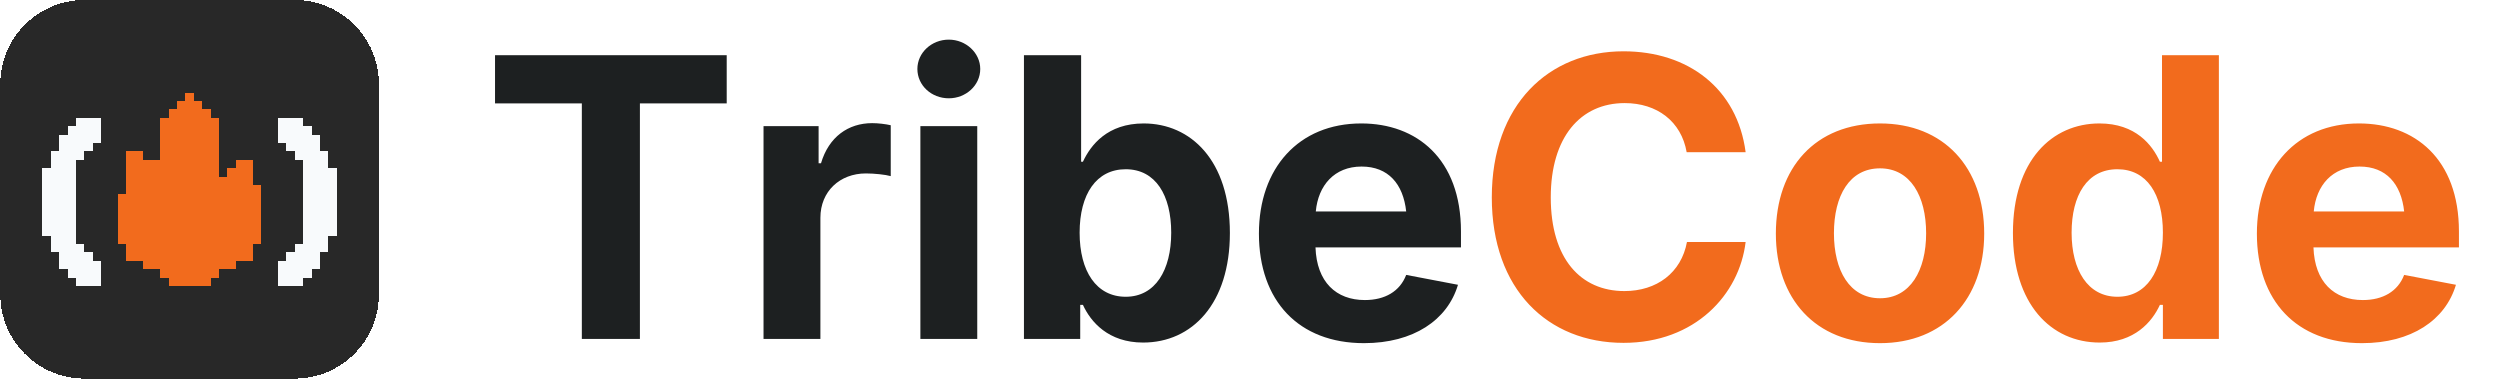
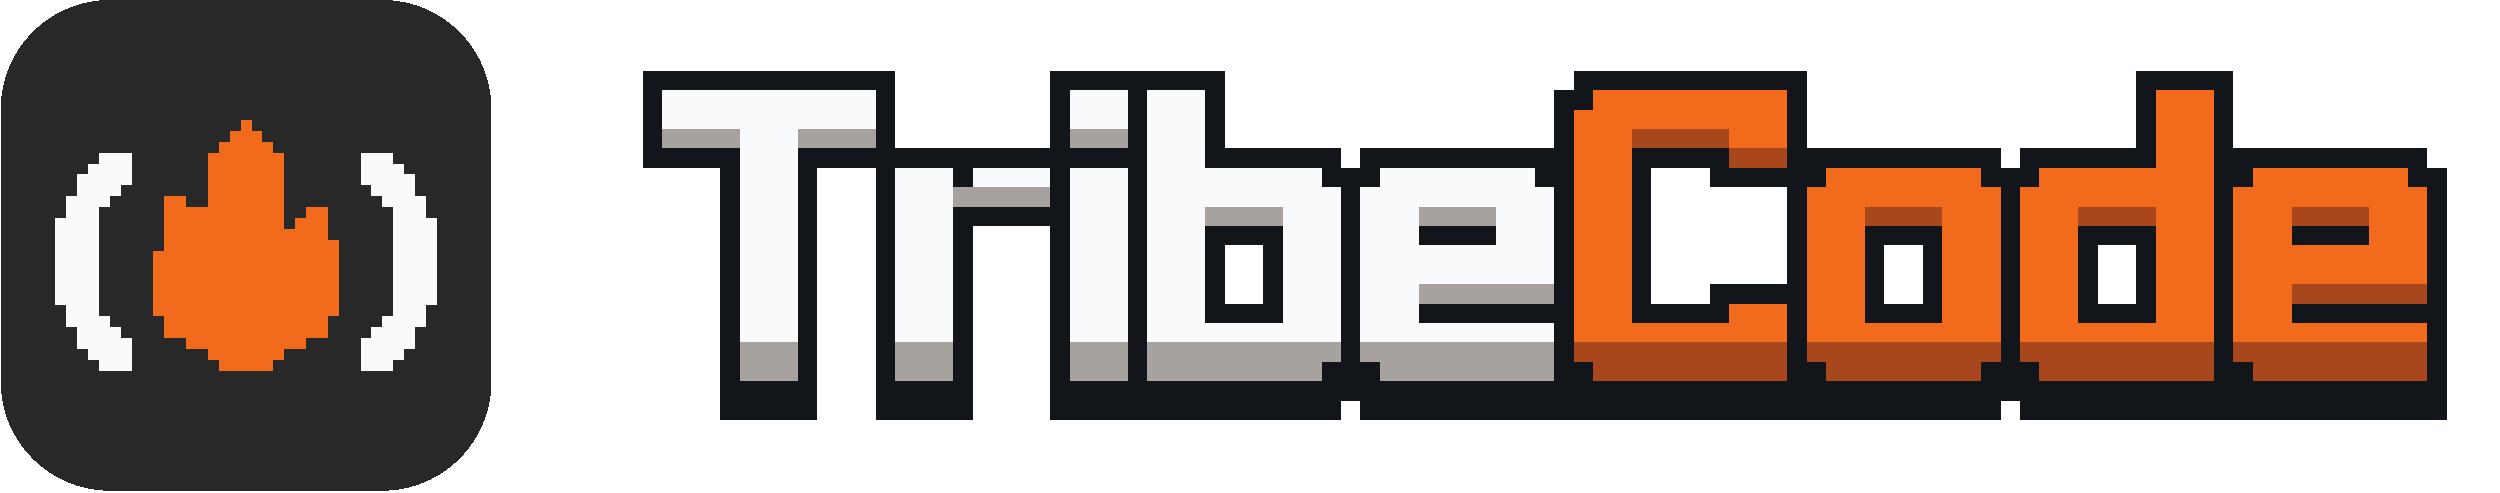
- <svg xmlns="http://www.w3.org/2000/svg" viewBox="0 0 835 127" width="1335" height="203">
+ <svg xmlns="http://www.w3.org/2000/svg" viewBox="0 0 644 127" width="1030" height="203">
  <svg x="0" y="0" width="126.48" height="126.48" viewBox="0 0 45 45" shape-rendering="crispEdges">
    <rect x="0" y="0" width="45" height="45" rx="10" fill="#282828" />
    <g fill="#F8FAFC">
      <rect x="9" y="14" width="3" height="1" />
      <rect x="8" y="15" width="4" height="1" />
      <rect x="7" y="16" width="5" height="1" />
      <rect x="7" y="17" width="4" height="1" />
      <rect x="6" y="18" width="4" height="1" />
      <rect x="6" y="19" width="3" height="1" />
      <rect x="5" y="20" width="4" height="1" />
      <rect x="5" y="21" width="4" height="1" />
      <rect x="5" y="22" width="4" height="1" />
      <rect x="5" y="23" width="4" height="1" />
      <rect x="5" y="24" width="4" height="1" />
      <rect x="5" y="25" width="4" height="1" />
      <rect x="5" y="26" width="4" height="1" />
      <rect x="5" y="27" width="4" height="1" />
      <rect x="6" y="28" width="3" height="1" />
      <rect x="6" y="29" width="4" height="1" />
      <rect x="7" y="30" width="4" height="1" />
      <rect x="7" y="31" width="5" height="1" />
      <rect x="8" y="32" width="4" height="1" />
      <rect x="9" y="33" width="3" height="1" />
    </g>
    <g fill="#F8FAFC">
      <rect x="33" y="14" width="3" height="1" />
      <rect x="33" y="15" width="4" height="1" />
      <rect x="33" y="16" width="5" height="1" />
      <rect x="34" y="17" width="4" height="1" />
      <rect x="35" y="18" width="4" height="1" />
      <rect x="36" y="19" width="3" height="1" />
      <rect x="36" y="20" width="4" height="1" />
      <rect x="36" y="21" width="4" height="1" />
      <rect x="36" y="22" width="4" height="1" />
      <rect x="36" y="23" width="4" height="1" />
      <rect x="36" y="24" width="4" height="1" />
      <rect x="36" y="25" width="4" height="1" />
      <rect x="36" y="26" width="4" height="1" />
      <rect x="36" y="27" width="4" height="1" />
      <rect x="36" y="28" width="3" height="1" />
      <rect x="35" y="29" width="4" height="1" />
      <rect x="34" y="30" width="4" height="1" />
      <rect x="33" y="31" width="5" height="1" />
      <rect x="33" y="32" width="4" height="1" />
      <rect x="33" y="33" width="3" height="1" />
    </g>
    <g fill="#F26B1D">
      <rect x="22" y="11" width="1" height="1" />
      <rect x="21" y="12" width="3" height="1" />
      <rect x="20" y="13" width="5" height="1" />
      <rect x="19" y="14" width="7" height="1" />
      <rect x="19" y="15" width="7" height="1" />
      <rect x="19" y="16" width="7" height="1" />
      <rect x="19" y="17" width="7" height="1" />
      <rect x="15" y="18" width="2" height="1" />
      <rect x="19" y="18" width="7" height="1" />
      <rect x="15" y="19" width="11" height="1" />
      <rect x="28" y="19" width="2" height="1" />
      <rect x="15" y="20" width="11" height="1" />
      <rect x="27" y="20" width="3" height="1" />
      <rect x="15" y="21" width="15" height="1" />
      <rect x="15" y="22" width="16" height="1" />
      <rect x="14" y="23" width="17" height="1" />
      <rect x="14" y="24" width="17" height="1" />
      <rect x="14" y="25" width="17" height="1" />
      <rect x="14" y="26" width="17" height="1" />
      <rect x="14" y="27" width="17" height="1" />
      <rect x="14" y="28" width="17" height="1" />
      <rect x="15" y="29" width="15" height="1" />
      <rect x="15" y="30" width="15" height="1" />
      <rect x="17" y="31" width="11" height="1" />
      <rect x="19" y="32" width="7" height="1" />
      <rect x="20" y="33" width="5" height="1" />
    </g>
  </svg>
  <g transform="translate(160.48 13.24)">
-     <path fill="#1D2021" d="M4.8 21.3H33.8V100H53.2V21.3H82.2V5.2H4.8ZM94.5 100H113.5V59.5C113.5 50.7 120 44.7 128.7 44.7C131.5 44.7 135.3 45.1 137 45.6V28.6C135.3 28.2 132.8 27.9 130.8 27.9C122.8 27.9 116.3 32.5 113.7 41.3H112.9V28.9H94.5ZM146.9 100H165.9V28.9H146.9ZM156.4 19.6C162.1 19.6 166.9 15.3 166.9 9.8C166.9 4.4 162.1 0 156.4 0C150.6 0 145.9 4.4 145.9 9.8C145.9 15.3 150.6 19.6 156.4 19.6ZM221.3 101.2C237.7 101.2 250.3 88.2 250.3 64.6C250.3 40.3 237.2 28 221.5 28C209.4 28 203.8 35.2 201.2 40.8H200.6V5.2H181.5V100H200.3V88.6H201.2C203.8 94.3 209.7 101.2 221.3 101.2ZM215.5 85.9C205.7 85.9 200.1 77.4 200.1 64.5C200.1 51.6 205.7 43.3 215.5 43.3C225.5 43.3 230.7 52 230.7 64.5C230.7 77 225.4 85.9 215.5 85.9ZM295.1 101.4C311.6 101.4 323 93.7 326.5 81.9L309.2 78.6C307.1 84.1 302.1 87 295.4 87C285.8 87 279.3 81 278.9 69.4H327.5V64.1C327.5 39.8 312.7 28 294.2 28C273.3 28 260 42.9 260 64.8C260 87.3 273.3 101.4 295.1 101.4ZM279 57.4C279.8 48.7 285.2 42.4 294.3 42.4C303.2 42.4 308.2 48.2 309.2 57.4Z" />
-     <path fill="#F26B1D" d="M381.8 101.3C405.7 101.3 420.5 85.2 422.6 67.6H403C401.1 77.9 392.9 84 382.1 84C367.5 84 357.5 73.2 357.5 52.7C357.5 32.6 367.4 21.2 382.2 21.2C393 21.2 401.1 27.3 402.9 37.6H422.6C419.8 16.3 403.4 3.9 381.8 3.9C356.8 3.9 337.8 21.7 337.8 52.7C337.8 83.5 356.5 101.3 381.8 101.3ZM467.5 101.4C488.8 101.4 502.3 86.6 502.3 64.8C502.3 42.7 488.8 28 467.5 28C446 28 432.7 42.7 432.7 64.8C432.7 86.6 446 101.4 467.5 101.4ZM467.5 86.4C457.3 86.4 452.1 77.1 452.1 64.7C452.1 52.1 457.3 43 467.5 43C477.6 43 482.9 52.2 482.9 64.7C482.9 77.1 477.6 86.4 467.5 86.4ZM540.9 101.2C552.5 101.2 558.4 94.3 561 88.6H562V100H580.7V5.2H561.7V40.8H561C558.5 35.2 552.9 28 540.8 28C525 28 511.9 40.3 511.9 64.6C511.9 88.2 524.5 101.2 540.9 101.2ZM546.8 85.9C536.9 85.9 531.5 77 531.5 64.5C531.5 52 536.7 43.3 546.8 43.3C556.6 43.3 562 51.6 562 64.5C562 77.4 556.5 85.9 546.8 85.9ZM628.5 101.4C645 101.4 656.4 93.7 659.9 81.9L642.6 78.6C640.5 84.1 635.5 87 628.8 87C619.2 87 612.7 81 612.3 69.4H660.9V64.1C660.9 39.8 646.1 28 627.5 28C606.7 28 593.4 42.9 593.4 64.8C593.4 87.3 606.7 101.4 628.5 101.4ZM612.4 57.4C613.2 48.7 618.6 42.4 627.7 42.4C636.6 42.4 641.6 48.2 642.6 57.4Z" />
+     <g transform="scale(0.83333)" shape-rendering="crispEdges">
+       <g fill="#12151A">
+         <rect x="6" y="6" width="78" height="6" />
+         <rect x="132" y="6" width="54" height="6" />
+         <rect x="294" y="6" width="72" height="6" />
+         <rect x="468" y="6" width="30" height="6" />
+         <rect x="6" y="12" width="6" height="6" />
+         <rect x="78" y="12" width="6" height="6" />
+         <rect x="132" y="12" width="6" height="6" />
+         <rect x="156" y="12" width="6" height="6" />
+         <rect x="180" y="12" width="6" height="6" />
+         <rect x="288" y="12" width="12" height="6" />
+         <rect x="360" y="12" width="6" height="6" />
+         <rect x="468" y="12" width="6" height="6" />
+         <rect x="492" y="12" width="6" height="6" />
+         <rect x="6" y="18" width="6" height="6" />
+         <rect x="78" y="18" width="6" height="6" />
+         <rect x="132" y="18" width="6" height="6" />
+         <rect x="156" y="18" width="6" height="6" />
+         <rect x="180" y="18" width="6" height="6" />
+         <rect x="288" y="18" width="6" height="6" />
+         <rect x="360" y="18" width="6" height="6" />
+         <rect x="468" y="18" width="6" height="6" />
+         <rect x="492" y="18" width="6" height="6" />
+         <rect x="6" y="24" width="6" height="6" />
+         <rect x="78" y="24" width="6" height="6" />
+         <rect x="132" y="24" width="6" height="6" />
+         <rect x="156" y="24" width="6" height="6" />
+         <rect x="180" y="24" width="6" height="6" />
+         <rect x="288" y="24" width="6" height="6" />
+         <rect x="360" y="24" width="6" height="6" />
+         <rect x="468" y="24" width="6" height="6" />
+         <rect x="492" y="24" width="6" height="6" />
+         <rect x="6" y="30" width="30" height="6" />
+         <rect x="54" y="30" width="108" height="6" />
+         <rect x="180" y="30" width="42" height="6" />
+         <rect x="228" y="30" width="66" height="6" />
+         <rect x="312" y="30" width="30" height="6" />
+         <rect x="360" y="30" width="66" height="6" />
+         <rect x="432" y="30" width="42" height="6" />
+         <rect x="492" y="30" width="66" height="6" />
+         <rect x="30" y="36" width="6" height="6" />
+         <rect x="54" y="36" width="6" height="6" />
+         <rect x="78" y="36" width="6" height="6" />
+         <rect x="102" y="36" width="6" height="6" />
+         <rect x="132" y="36" width="6" height="6" />
+         <rect x="156" y="36" width="6" height="6" />
+         <rect x="216" y="36" width="18" height="6" />
+         <rect x="282" y="36" width="12" height="6" />
+         <rect x="312" y="36" width="6" height="6" />
+         <rect x="336" y="36" width="36" height="6" />
+         <rect x="420" y="36" width="18" height="6" />
+         <rect x="492" y="36" width="12" height="6" />
+         <rect x="552" y="36" width="12" height="6" />
+         <rect x="30" y="42" width="6" height="6" />
+         <rect x="54" y="42" width="6" height="6" />
+         <rect x="78" y="42" width="6" height="6" />
+         <rect x="132" y="42" width="6" height="6" />
+         <rect x="156" y="42" width="6" height="6" />
+         <rect x="222" y="42" width="6" height="6" />
+         <rect x="288" y="42" width="6" height="6" />
+         <rect x="312" y="42" width="6" height="6" />
+         <rect x="360" y="42" width="6" height="6" />
+         <rect x="426" y="42" width="6" height="6" />
+         <rect x="492" y="42" width="6" height="6" />
+         <rect x="558" y="42" width="6" height="6" />
+         <rect x="30" y="48" width="6" height="6" />
+         <rect x="54" y="48" width="6" height="6" />
+         <rect x="78" y="48" width="6" height="6" />
+         <rect x="102" y="48" width="36" height="6" />
+         <rect x="156" y="48" width="6" height="6" />
+         <rect x="222" y="48" width="6" height="6" />
+         <rect x="288" y="48" width="6" height="6" />
+         <rect x="312" y="48" width="6" height="6" />
+         <rect x="360" y="48" width="6" height="6" />
+         <rect x="426" y="48" width="6" height="6" />
+         <rect x="492" y="48" width="6" height="6" />
+         <rect x="558" y="48" width="6" height="6" />
+         <rect x="30" y="54" width="6" height="6" />
+         <rect x="54" y="54" width="6" height="6" />
+         <rect x="78" y="54" width="6" height="6" />
+         <rect x="102" y="54" width="6" height="6" />
+         <rect x="132" y="54" width="6" height="6" />
+         <rect x="156" y="54" width="6" height="6" />
+         <rect x="180" y="54" width="24" height="6" />
+         <rect x="222" y="54" width="6" height="6" />
+         <rect x="246" y="54" width="24" height="6" />
+         <rect x="288" y="54" width="6" height="6" />
+         <rect x="312" y="54" width="6" height="6" />
+         <rect x="360" y="54" width="6" height="6" />
+         <rect x="384" y="54" width="24" height="6" />
+         <rect x="426" y="54" width="6" height="6" />
+         <rect x="450" y="54" width="24" height="6" />
+         <rect x="492" y="54" width="6" height="6" />
+         <rect x="516" y="54" width="24" height="6" />
+         <rect x="558" y="54" width="6" height="6" />
+         <rect x="30" y="60" width="6" height="6" />
+         <rect x="54" y="60" width="6" height="6" />
+         <rect x="78" y="60" width="6" height="6" />
+         <rect x="102" y="60" width="6" height="6" />
+         <rect x="132" y="60" width="6" height="6" />
+         <rect x="156" y="60" width="6" height="6" />
+         <rect x="180" y="60" width="6" height="6" />
+         <rect x="198" y="60" width="6" height="6" />
+         <rect x="222" y="60" width="6" height="6" />
+         <rect x="288" y="60" width="6" height="6" />
+         <rect x="312" y="60" width="6" height="6" />
+         <rect x="360" y="60" width="6" height="6" />
+         <rect x="384" y="60" width="6" height="6" />
+         <rect x="402" y="60" width="6" height="6" />
+         <rect x="426" y="60" width="6" height="6" />
+         <rect x="450" y="60" width="6" height="6" />
+         <rect x="468" y="60" width="6" height="6" />
+         <rect x="492" y="60" width="6" height="6" />
+         <rect x="558" y="60" width="6" height="6" />
+         <rect x="30" y="66" width="6" height="6" />
+         <rect x="54" y="66" width="6" height="6" />
+         <rect x="78" y="66" width="6" height="6" />
+         <rect x="102" y="66" width="6" height="6" />
+         <rect x="132" y="66" width="6" height="6" />
+         <rect x="156" y="66" width="6" height="6" />
+         <rect x="180" y="66" width="6" height="6" />
+         <rect x="198" y="66" width="6" height="6" />
+         <rect x="222" y="66" width="6" height="6" />
+         <rect x="288" y="66" width="6" height="6" />
+         <rect x="312" y="66" width="6" height="6" />
+         <rect x="360" y="66" width="6" height="6" />
+         <rect x="384" y="66" width="6" height="6" />
+         <rect x="402" y="66" width="6" height="6" />
+         <rect x="426" y="66" width="6" height="6" />
+         <rect x="450" y="66" width="6" height="6" />
+         <rect x="468" y="66" width="6" height="6" />
+         <rect x="492" y="66" width="6" height="6" />
+         <rect x="558" y="66" width="6" height="6" />
+         <rect x="30" y="72" width="6" height="6" />
+         <rect x="54" y="72" width="6" height="6" />
+         <rect x="78" y="72" width="6" height="6" />
+         <rect x="102" y="72" width="6" height="6" />
+         <rect x="132" y="72" width="6" height="6" />
+         <rect x="156" y="72" width="6" height="6" />
+         <rect x="180" y="72" width="6" height="6" />
+         <rect x="198" y="72" width="6" height="6" />
+         <rect x="222" y="72" width="6" height="6" />
+         <rect x="288" y="72" width="6" height="6" />
+         <rect x="312" y="72" width="6" height="6" />
+         <rect x="336" y="72" width="30" height="6" />
+         <rect x="384" y="72" width="6" height="6" />
+         <rect x="402" y="72" width="6" height="6" />
+         <rect x="426" y="72" width="6" height="6" />
+         <rect x="450" y="72" width="6" height="6" />
+         <rect x="468" y="72" width="6" height="6" />
+         <rect x="492" y="72" width="6" height="6" />
+         <rect x="558" y="72" width="6" height="6" />
+         <rect x="30" y="78" width="6" height="6" />
+         <rect x="54" y="78" width="6" height="6" />
+         <rect x="78" y="78" width="6" height="6" />
+         <rect x="102" y="78" width="6" height="6" />
+         <rect x="132" y="78" width="6" height="6" />
+         <rect x="156" y="78" width="6" height="6" />
+         <rect x="180" y="78" width="24" height="6" />
+         <rect x="222" y="78" width="6" height="6" />
+         <rect x="246" y="78" width="48" height="6" />
+         <rect x="312" y="78" width="30" height="6" />
+         <rect x="360" y="78" width="6" height="6" />
+         <rect x="384" y="78" width="24" height="6" />
+         <rect x="426" y="78" width="6" height="6" />
+         <rect x="450" y="78" width="24" height="6" />
+         <rect x="492" y="78" width="6" height="6" />
+         <rect x="516" y="78" width="48" height="6" />
+         <rect x="30" y="84" width="6" height="6" />
+         <rect x="54" y="84" width="6" height="6" />
+         <rect x="78" y="84" width="6" height="6" />
+         <rect x="102" y="84" width="6" height="6" />
+         <rect x="132" y="84" width="6" height="6" />
+         <rect x="156" y="84" width="6" height="6" />
+         <rect x="222" y="84" width="6" height="6" />
+         <rect x="288" y="84" width="6" height="6" />
+         <rect x="360" y="84" width="6" height="6" />
+         <rect x="426" y="84" width="6" height="6" />
+         <rect x="492" y="84" width="6" height="6" />
+         <rect x="558" y="84" width="6" height="6" />
+         <rect x="30" y="90" width="6" height="6" />
+         <rect x="54" y="90" width="6" height="6" />
+         <rect x="78" y="90" width="6" height="6" />
+         <rect x="102" y="90" width="6" height="6" />
+         <rect x="132" y="90" width="6" height="6" />
+         <rect x="156" y="90" width="6" height="6" />
+         <rect x="222" y="90" width="6" height="6" />
+         <rect x="288" y="90" width="6" height="6" />
+         <rect x="360" y="90" width="6" height="6" />
+         <rect x="426" y="90" width="6" height="6" />
+         <rect x="492" y="90" width="6" height="6" />
+         <rect x="558" y="90" width="6" height="6" />
+         <rect x="30" y="96" width="6" height="6" />
+         <rect x="54" y="96" width="6" height="6" />
+         <rect x="78" y="96" width="6" height="6" />
+         <rect x="102" y="96" width="6" height="6" />
+         <rect x="132" y="96" width="6" height="6" />
+         <rect x="156" y="96" width="6" height="6" />
+         <rect x="216" y="96" width="18" height="6" />
+         <rect x="288" y="96" width="12" height="6" />
+         <rect x="360" y="96" width="12" height="6" />
+         <rect x="420" y="96" width="18" height="6" />
+         <rect x="492" y="96" width="12" height="6" />
+         <rect x="558" y="96" width="6" height="6" />
+         <rect x="30" y="102" width="30" height="6" />
+         <rect x="78" y="102" width="30" height="6" />
+         <rect x="132" y="102" width="432" height="6" />
+         <rect x="30" y="108" width="30" height="6" />
+         <rect x="78" y="108" width="30" height="6" />
+         <rect x="132" y="108" width="90" height="6" />
+         <rect x="228" y="108" width="198" height="6" />
+         <rect x="432" y="108" width="132" height="6" />
+       </g>
+       <g fill="#F8FAFC">
+         <rect x="12" y="12" width="66" height="6" />
+         <rect x="138" y="12" width="18" height="6" />
+         <rect x="162" y="12" width="18" height="6" />
+         <rect x="12" y="18" width="66" height="6" />
+         <rect x="138" y="18" width="18" height="6" />
+         <rect x="162" y="18" width="18" height="6" />
+         <rect x="36" y="24" width="18" height="6" />
+         <rect x="162" y="24" width="18" height="6" />
+         <rect x="36" y="30" width="18" height="6" />
+         <rect x="162" y="30" width="18" height="6" />
+         <rect x="36" y="36" width="18" height="6" />
+         <rect x="84" y="36" width="18" height="6" />
+         <rect x="108" y="36" width="24" height="6" />
+         <rect x="138" y="36" width="18" height="6" />
+         <rect x="162" y="36" width="54" height="6" />
+         <rect x="234" y="36" width="48" height="6" />
+         <rect x="36" y="42" width="18" height="6" />
+         <rect x="84" y="42" width="18" height="6" />
+         <rect x="138" y="42" width="18" height="6" />
+         <rect x="162" y="42" width="60" height="6" />
+         <rect x="228" y="42" width="60" height="6" />
+         <rect x="36" y="48" width="18" height="6" />
+         <rect x="84" y="48" width="18" height="6" />
+         <rect x="138" y="48" width="18" height="6" />
+         <rect x="162" y="48" width="18" height="6" />
+         <rect x="204" y="48" width="18" height="6" />
+         <rect x="228" y="48" width="18" height="6" />
+         <rect x="270" y="48" width="18" height="6" />
+         <rect x="36" y="54" width="18" height="6" />
+         <rect x="84" y="54" width="18" height="6" />
+         <rect x="138" y="54" width="18" height="6" />
+         <rect x="162" y="54" width="18" height="6" />
+         <rect x="204" y="54" width="18" height="6" />
+         <rect x="228" y="54" width="18" height="6" />
+         <rect x="270" y="54" width="18" height="6" />
+         <rect x="36" y="60" width="18" height="6" />
+         <rect x="84" y="60" width="18" height="6" />
+         <rect x="138" y="60" width="18" height="6" />
+         <rect x="162" y="60" width="18" height="6" />
+         <rect x="204" y="60" width="18" height="6" />
+         <rect x="228" y="60" width="60" height="6" />
+         <rect x="36" y="66" width="18" height="6" />
+         <rect x="84" y="66" width="18" height="6" />
+         <rect x="138" y="66" width="18" height="6" />
+         <rect x="162" y="66" width="18" height="6" />
+         <rect x="204" y="66" width="18" height="6" />
+         <rect x="228" y="66" width="60" height="6" />
+         <rect x="36" y="72" width="18" height="6" />
+         <rect x="84" y="72" width="18" height="6" />
+         <rect x="138" y="72" width="18" height="6" />
+         <rect x="162" y="72" width="18" height="6" />
+         <rect x="204" y="72" width="18" height="6" />
+         <rect x="228" y="72" width="18" height="6" />
+         <rect x="36" y="78" width="18" height="6" />
+         <rect x="84" y="78" width="18" height="6" />
+         <rect x="138" y="78" width="18" height="6" />
+         <rect x="162" y="78" width="18" height="6" />
+         <rect x="204" y="78" width="18" height="6" />
+         <rect x="228" y="78" width="18" height="6" />
+         <rect x="36" y="84" width="18" height="6" />
+         <rect x="84" y="84" width="18" height="6" />
+         <rect x="138" y="84" width="18" height="6" />
+         <rect x="162" y="84" width="60" height="6" />
+         <rect x="228" y="84" width="60" height="6" />
+       </g>
+       <g fill="#A8A29E">
+         <rect x="12" y="24" width="24" height="6" />
+         <rect x="54" y="24" width="24" height="6" />
+         <rect x="138" y="24" width="18" height="6" />
+         <rect x="102" y="42" width="30" height="6" />
+         <rect x="180" y="48" width="24" height="6" />
+         <rect x="246" y="48" width="24" height="6" />
+         <rect x="246" y="72" width="42" height="6" />
+         <rect x="36" y="90" width="18" height="6" />
+         <rect x="84" y="90" width="18" height="6" />
+         <rect x="138" y="90" width="18" height="6" />
+         <rect x="162" y="90" width="60" height="6" />
+         <rect x="228" y="90" width="60" height="6" />
+         <rect x="36" y="96" width="18" height="6" />
+         <rect x="84" y="96" width="18" height="6" />
+         <rect x="138" y="96" width="18" height="6" />
+         <rect x="162" y="96" width="54" height="6" />
+         <rect x="234" y="96" width="54" height="6" />
+       </g>
+       <g fill="#F26B1D">
+         <rect x="300" y="12" width="60" height="6" />
+         <rect x="474" y="12" width="18" height="6" />
+         <rect x="294" y="18" width="66" height="6" />
+         <rect x="474" y="18" width="18" height="6" />
+         <rect x="294" y="24" width="18" height="6" />
+         <rect x="342" y="24" width="18" height="6" />
+         <rect x="474" y="24" width="18" height="6" />
+         <rect x="294" y="30" width="18" height="6" />
+         <rect x="474" y="30" width="18" height="6" />
+         <rect x="294" y="36" width="18" height="6" />
+         <rect x="372" y="36" width="48" height="6" />
+         <rect x="438" y="36" width="54" height="6" />
+         <rect x="504" y="36" width="48" height="6" />
+         <rect x="294" y="42" width="18" height="6" />
+         <rect x="366" y="42" width="60" height="6" />
+         <rect x="432" y="42" width="60" height="6" />
+         <rect x="498" y="42" width="60" height="6" />
+         <rect x="294" y="48" width="18" height="6" />
+         <rect x="366" y="48" width="18" height="6" />
+         <rect x="408" y="48" width="18" height="6" />
+         <rect x="432" y="48" width="18" height="6" />
+         <rect x="474" y="48" width="18" height="6" />
+         <rect x="498" y="48" width="18" height="6" />
+         <rect x="540" y="48" width="18" height="6" />
+         <rect x="294" y="54" width="18" height="6" />
+         <rect x="366" y="54" width="18" height="6" />
+         <rect x="408" y="54" width="18" height="6" />
+         <rect x="432" y="54" width="18" height="6" />
+         <rect x="474" y="54" width="18" height="6" />
+         <rect x="498" y="54" width="18" height="6" />
+         <rect x="540" y="54" width="18" height="6" />
+         <rect x="294" y="60" width="18" height="6" />
+         <rect x="366" y="60" width="18" height="6" />
+         <rect x="408" y="60" width="18" height="6" />
+         <rect x="432" y="60" width="18" height="6" />
+         <rect x="474" y="60" width="18" height="6" />
+         <rect x="498" y="60" width="60" height="6" />
+         <rect x="294" y="66" width="18" height="6" />
+         <rect x="366" y="66" width="18" height="6" />
+         <rect x="408" y="66" width="18" height="6" />
+         <rect x="432" y="66" width="18" height="6" />
+         <rect x="474" y="66" width="18" height="6" />
+         <rect x="498" y="66" width="60" height="6" />
+         <rect x="294" y="72" width="18" height="6" />
+         <rect x="366" y="72" width="18" height="6" />
+         <rect x="408" y="72" width="18" height="6" />
+         <rect x="432" y="72" width="18" height="6" />
+         <rect x="474" y="72" width="18" height="6" />
+         <rect x="498" y="72" width="18" height="6" />
+         <rect x="294" y="78" width="18" height="6" />
+         <rect x="342" y="78" width="18" height="6" />
+         <rect x="366" y="78" width="18" height="6" />
+         <rect x="408" y="78" width="18" height="6" />
+         <rect x="432" y="78" width="18" height="6" />
+         <rect x="474" y="78" width="18" height="6" />
+         <rect x="498" y="78" width="18" height="6" />
+         <rect x="294" y="84" width="66" height="6" />
+         <rect x="366" y="84" width="60" height="6" />
+         <rect x="432" y="84" width="60" height="6" />
+         <rect x="498" y="84" width="60" height="6" />
+       </g>
+       <g fill="#A8471B">
+         <rect x="312" y="24" width="30" height="6" />
+         <rect x="342" y="30" width="18" height="6" />
+         <rect x="384" y="48" width="24" height="6" />
+         <rect x="450" y="48" width="24" height="6" />
+         <rect x="516" y="48" width="24" height="6" />
+         <rect x="516" y="72" width="42" height="6" />
+         <rect x="294" y="90" width="66" height="6" />
+         <rect x="366" y="90" width="60" height="6" />
+         <rect x="432" y="90" width="60" height="6" />
+         <rect x="498" y="90" width="60" height="6" />
+         <rect x="300" y="96" width="60" height="6" />
+         <rect x="372" y="96" width="48" height="6" />
+         <rect x="438" y="96" width="54" height="6" />
+         <rect x="504" y="96" width="54" height="6" />
+       </g>
+     </g>
  </g>
</svg>
